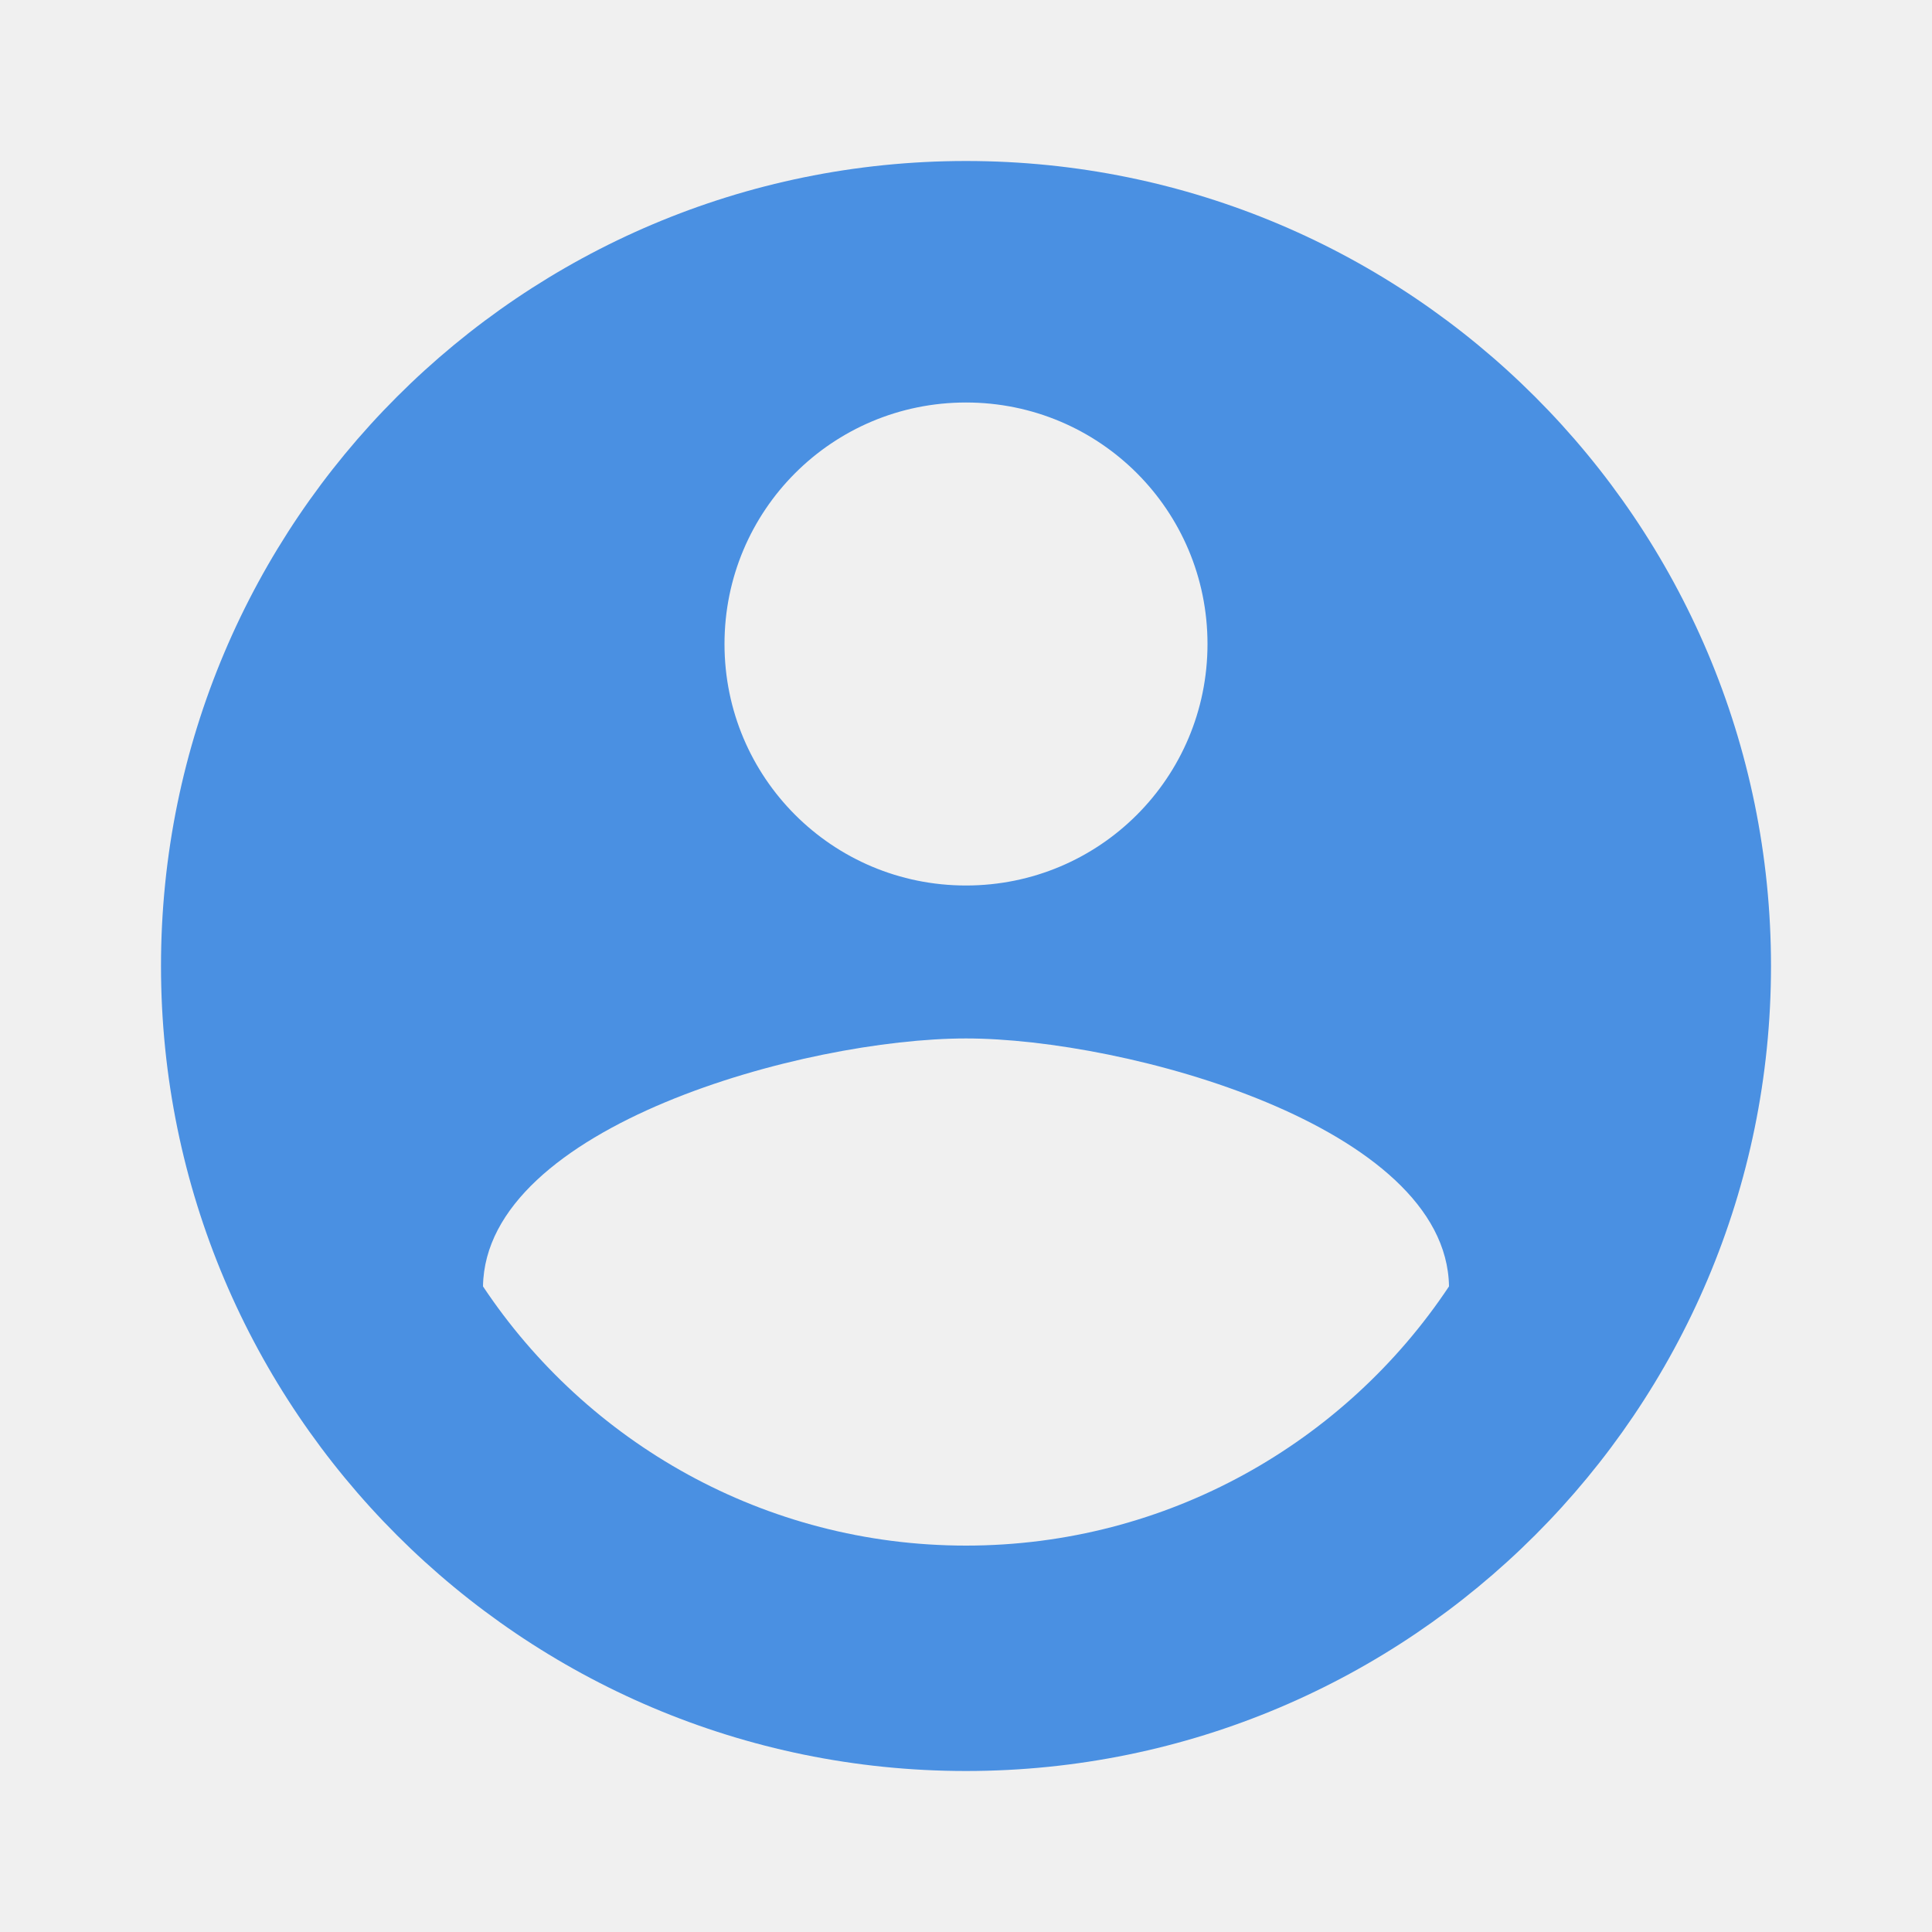
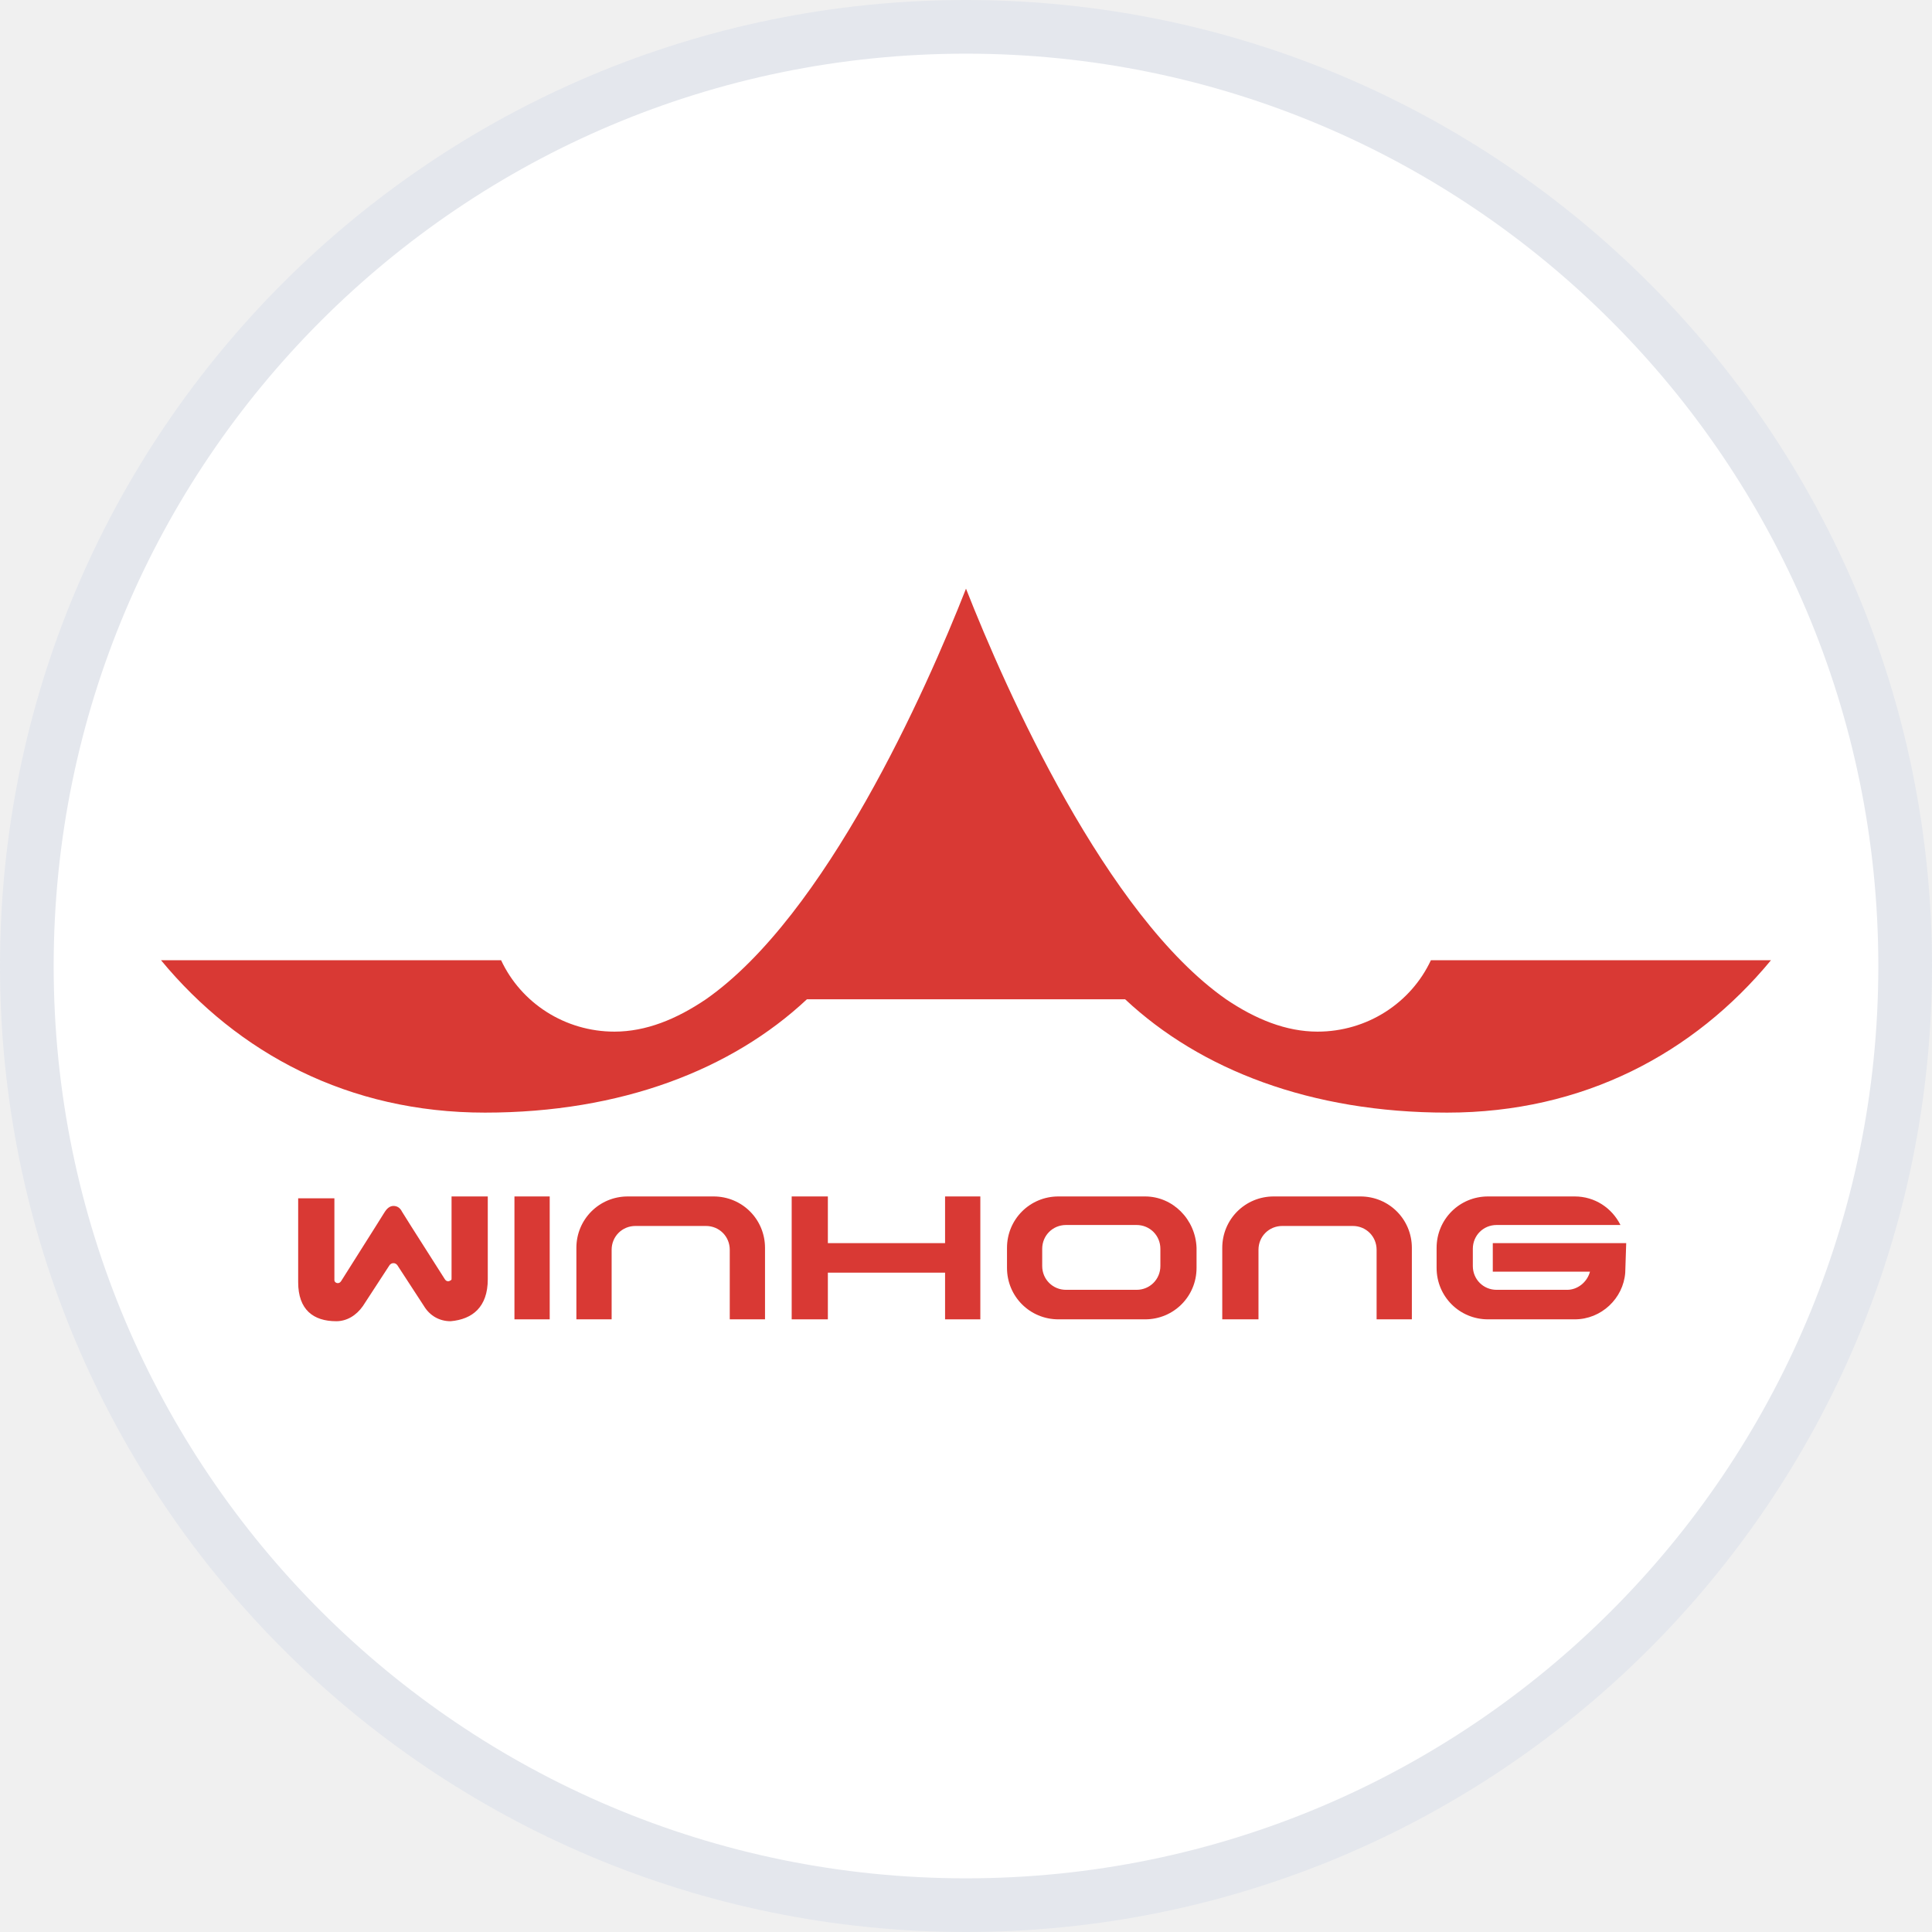
- <svg xmlns="http://www.w3.org/2000/svg" viewBox="0 0 24 24" fill="#4a90e2">
-   <path d="M12 2C6.48 2 2 6.48 2 12s4.48 10 10 10 10-4.48 10-10S17.52 2 12 2zm0 3c1.66 0 3 1.34 3 3s-1.34 3-3 3-3-1.34-3-3 1.34-3 3-3zm0 14.2c-2.5 0-4.71-1.28-6-3.22.03-1.99 4-3.08 6-3.08 1.99 0 5.97 1.09 6 3.08-1.29 1.94-3.5 3.22-6 3.22z" />
+ <svg xmlns="http://www.w3.org/2000/svg" width="36" height="36" viewBox="0 0 36 36" fill="none">
+   <rect x="0.5" y="0.5" width="35" height="35" rx="17.5" fill="white" />
+   <rect x="0.5" y="0.5" width="35" height="35" rx="17.5" stroke="#E4E7ED" />
+   <path fill-rule="evenodd" clip-rule="evenodd" d="M9.586 22.294H10.243V24.584H9.586V22.294Z" fill="#D93934" />
+   <path fill-rule="evenodd" clip-rule="evenodd" d="M17.61 22.294V23.164H15.426V22.294H14.752V24.584H15.426V23.714H17.61V24.584H18.267V23.714V23.164V22.294H17.61Z" fill="#D93934" />
+   <path fill-rule="evenodd" clip-rule="evenodd" d="M11.397 24.584V23.288C11.397 23.04 11.592 22.844 11.841 22.844H13.154C13.403 22.844 13.598 23.04 13.598 23.288V24.584H14.255V23.253C14.255 22.72 13.829 22.294 13.296 22.294H11.698C11.166 22.294 10.74 22.72 10.74 23.253V24.584H11.397Z" fill="#D93934" />
+   <path fill-rule="evenodd" clip-rule="evenodd" d="M23.45 24.584V23.288C23.45 23.04 23.645 22.844 23.894 22.844H25.207C25.456 22.844 25.651 23.04 25.651 23.288V24.584H26.308V23.253C26.308 22.72 25.882 22.294 25.349 22.294H23.734C23.201 22.294 22.775 22.72 22.775 23.253V24.584H23.45Z" fill="#D93934" />
+   <path fill-rule="evenodd" clip-rule="evenodd" d="M21.337 22.294H19.722C19.19 22.294 18.764 22.72 18.764 23.253V23.323V23.43V23.625C18.764 24.158 19.19 24.584 19.722 24.584H21.337C21.87 24.584 22.296 24.158 22.296 23.625V23.43V23.323V23.253C22.278 22.72 21.852 22.294 21.337 22.294ZM21.622 23.43V23.59C21.622 23.838 21.426 24.034 21.178 24.034H19.864C19.616 24.034 19.42 23.838 19.42 23.59V23.43V23.323V23.27C19.42 23.022 19.616 22.826 19.864 22.826H21.178C21.426 22.826 21.622 23.022 21.622 23.27V23.323V23.43Z" fill="#D93934" />
+   <path fill-rule="evenodd" clip-rule="evenodd" d="M9.089 23.838V22.294H8.45H8.432H8.414V23.821C8.414 23.838 8.414 23.856 8.396 23.856C8.379 23.874 8.325 23.892 8.29 23.838L7.669 22.862L7.491 22.578C7.456 22.507 7.402 22.471 7.331 22.471C7.26 22.471 7.207 22.525 7.172 22.578L6.994 22.862L6.355 23.874C6.319 23.927 6.266 23.909 6.248 23.892C6.231 23.874 6.231 23.856 6.231 23.856V22.329H6.213H6.195H5.556V23.874V23.892C5.556 24.406 5.84 24.619 6.266 24.619C6.461 24.619 6.639 24.513 6.763 24.335L7.26 23.572C7.278 23.554 7.296 23.537 7.331 23.537C7.367 23.537 7.385 23.554 7.402 23.572L7.899 24.335C8.006 24.513 8.183 24.619 8.396 24.619C8.805 24.584 9.089 24.353 9.089 23.838Z" fill="#D93934" />
+   <path fill-rule="evenodd" clip-rule="evenodd" d="M30.302 23.164H27.816V23.696H29.627C29.574 23.892 29.396 24.034 29.201 24.034H27.887C27.639 24.034 27.444 23.838 27.444 23.59V23.43V23.27C27.444 23.022 27.639 22.826 27.887 22.826H27.994H29.183H30.195C30.035 22.507 29.716 22.294 29.343 22.294H27.727C27.195 22.294 26.769 22.72 26.769 23.253V23.323V23.43V23.625C26.769 24.158 27.195 24.584 27.727 24.584H29.343C29.84 24.584 30.248 24.193 30.284 23.714L30.302 23.164Z" fill="#D93934" />
+   <path fill-rule="evenodd" clip-rule="evenodd" d="M26.663 17.892C26.29 18.691 25.473 19.223 24.55 19.223C23.965 19.223 23.396 18.992 22.846 18.62C20.61 17.058 18.746 12.868 18 10.969C17.254 12.868 15.39 17.058 13.154 18.62C12.604 18.992 12.036 19.223 11.45 19.223C10.527 19.223 9.71 18.691 9.337 17.892H3C4.438 19.631 6.497 20.732 9.036 20.732C11.574 20.732 13.633 19.933 15.036 18.62H18H20.965C22.367 19.933 24.426 20.732 26.965 20.732C29.503 20.732 31.562 19.631 33 17.892H26.663Z" fill="#D93934" />
</svg>
